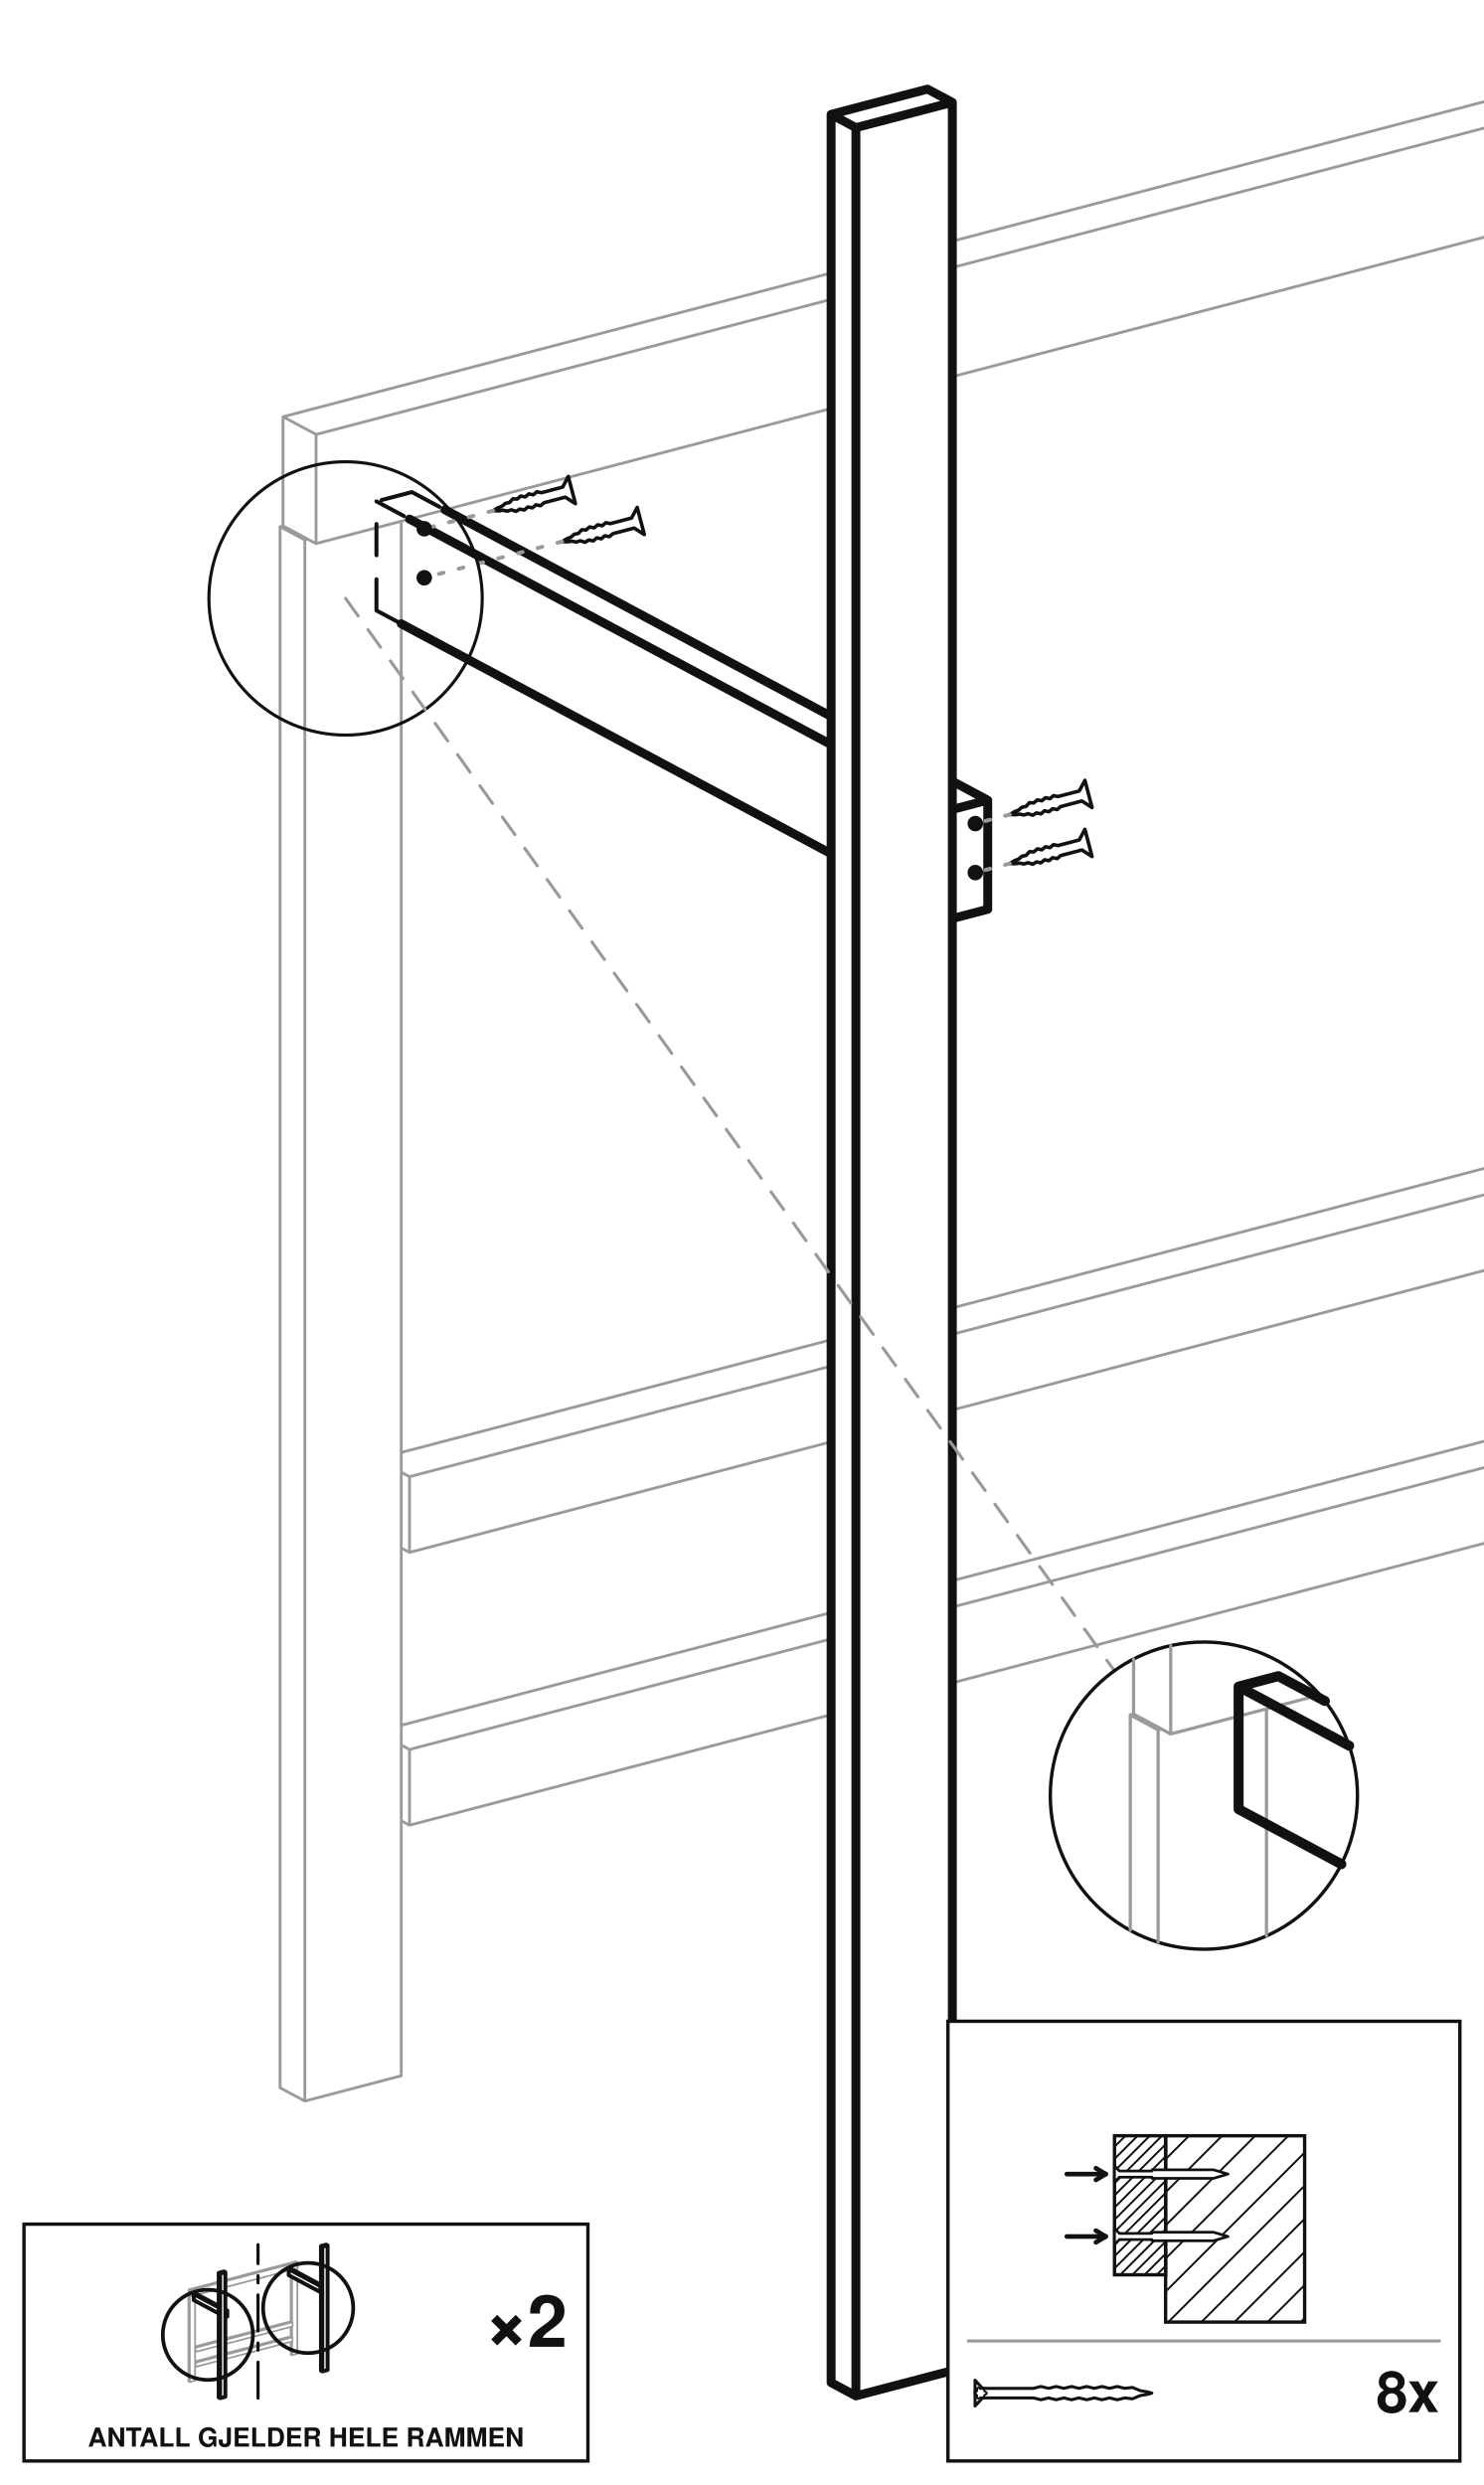
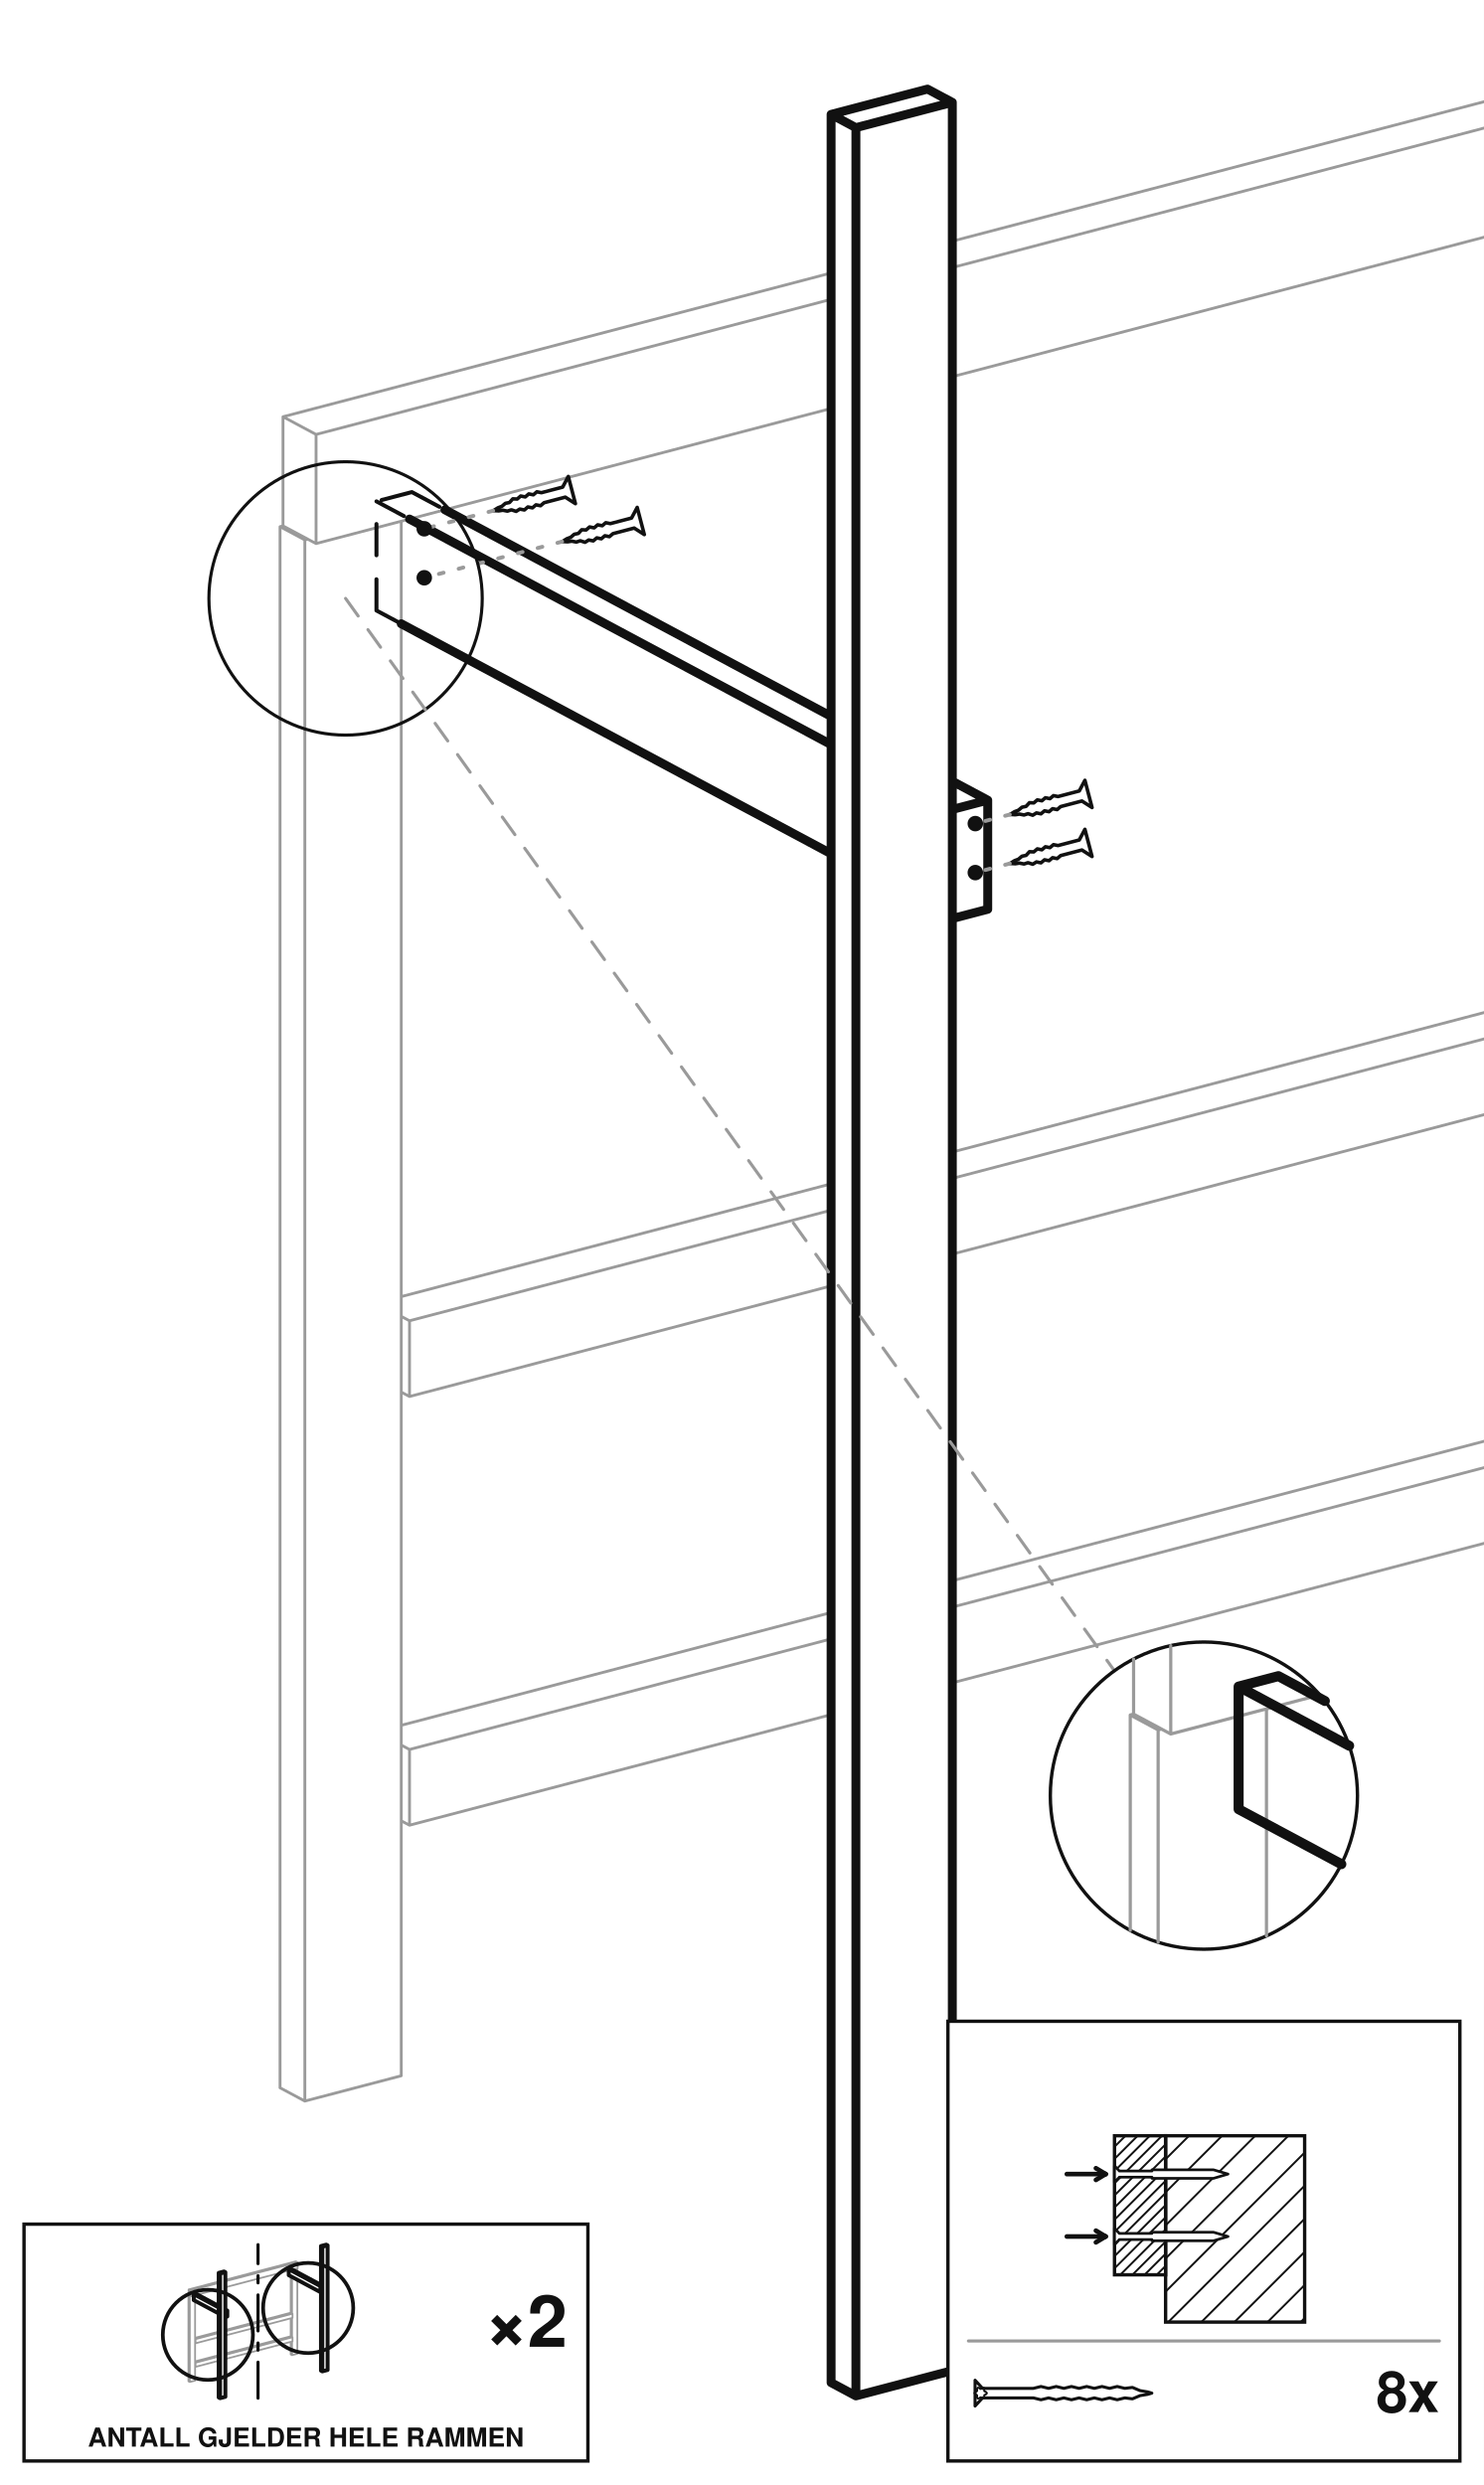
<svg xmlns="http://www.w3.org/2000/svg" viewBox="-1288 -708.58 1235.62 2069.17">
  <rect x="-1288" y="-708.58" width="1235.62" height="2069.17" fill="#ffffff" />
-   <path d="M495.02,347.96 L522.56,362.69 M522.56,425.74 L522.56,362.69 M-953.89,744.48 L-947,748.16 M-947,811.21 L-947,748.16 M-953.89,807.53 L-947,811.21 M495.02,347.96 L-495.02,607.65 M-595.95,634.13 L-953.89,728.01 M522.56,425.74 L-495.02,692.65 M-595.95,719.13 L-947,811.21 M522.56,362.69 L-495.02,629.6 M-595.95,656.08 L-947,748.16 M595.95,613.33 L595.95,-508.21 M595.95,-622.58 L595.95,-681.1 M495.02,623.34 L495.02,432.96 M495.02,347.96 L495.02,205.8 M495.02,120.8 L495.02,-562.2 M515.67,634.38 L515.67,427.54 M515.67,359.01 L515.67,200.38 M515.67,131.85 L515.67,-551.15 M495.02,623.34 L515.67,634.38 M595.95,613.33 L515.67,634.38 M-953.89,1019.85 L-953.89,-274.57 M-1054.81,1029.86 L-1054.81,-270.05 M-1054.81,-270.05 L-1034.16,-259 M-1034.16,1040.91 L-1034.16,-259 M-1054.81,1029.86 L-1034.16,1040.91 M-1052.35,-270.7 L-1054.81,-270.05 M-953.89,1019.85 L-1034.16,1040.91 M-1031.71,-259.65 L-1034.16,-259 M495.02,120.8 L522.56,135.53 M522.56,198.58 L522.56,135.53 M-953.89,517.32 L-947,521 M-947,584.05 L-947,521 M-953.89,580.37 L-947,584.05 M495.02,120.8 L-495.02,380.49 M-595.95,406.97 L-953.89,500.85 M522.56,198.58 L-495.02,465.49 M-595.95,491.97 L-947,584.05 M522.56,135.53 L-495.02,402.44 M-595.95,428.92 L-947,521 M572.84,-787.85 L600.38,-773.12 M600.38,-682.26 L600.38,-773.12 M-1052.35,-270.7 L-1052.35,-361.56 M-1052.35,-361.56 L-1024.82,-346.83 M-1024.82,-255.97 L-1024.82,-346.83 M-1052.35,-270.7 L-1024.82,-255.97 M572.84,-787.85 L-495.02,-507.75 M-595.95,-481.28 L-1052.35,-361.56 M600.38,-682.26 L-495.02,-394.93 M-595.95,-368.46 L-1024.82,-255.97 M600.38,-773.12 L-495.02,-485.8 M-595.95,-459.32 L-1024.82,-346.83" fill="none" stroke="#9a9a9a" stroke-width="2.37" stroke-linecap="round" stroke-linejoin="round" />
+   <path d="M495.02,347.96 L522.56,362.69 M522.56,425.74 L522.56,362.69 M-953.89,744.48 L-947,748.16 M-947,811.21 L-947,748.16 M-953.89,807.53 L-947,811.21 M495.02,347.96 L-495.02,607.65 M-595.95,634.13 L-953.89,728.01 M522.56,425.74 L-495.02,692.65 M-595.95,719.13 L-947,811.21 M522.56,362.69 L-495.02,629.6 M-595.95,656.08 L-947,748.16 M595.95,613.33 L595.95,-508.21 M595.95,-622.58 L595.95,-681.1 M495.02,623.34 L495.02,432.96 M495.02,347.96 L495.02,76 M495.02,-9 L495.02,-562.2 M515.67,634.38 L515.67,427.54 M515.67,359.01 L515.67,70.58 M515.67,2.04 L515.67,-551.15 M495.02,623.34 L515.67,634.38 M595.95,613.33 L515.67,634.38 M-953.89,1019.85 L-953.89,-274.57 M-1054.81,1029.86 L-1054.81,-270.05 M-1054.81,-270.05 L-1034.16,-259 M-1034.16,1040.91 L-1034.16,-259 M-1054.81,1029.86 L-1034.16,1040.91 M-1052.35,-270.7 L-1054.81,-270.05 M-953.89,1019.85 L-1034.16,1040.91 M-1031.71,-259.65 L-1034.16,-259 M495.02,-9 L522.56,5.72 M522.56,68.77 L522.56,5.72 M-953.89,387.51 L-947,391.19 M-947,454.24 L-947,391.19 M-953.89,450.56 L-947,454.24 M495.02,-9 L-495.02,250.69 M-595.95,277.16 L-953.89,371.05 M522.56,68.77 L-495.02,335.69 M-595.95,362.16 L-947,454.24 M522.56,5.72 L-495.02,272.64 M-595.95,299.11 L-947,391.19 M572.84,-787.85 L600.38,-773.12 M600.38,-682.26 L600.38,-773.12 M-1052.35,-270.7 L-1052.35,-361.56 M-1052.35,-361.56 L-1024.82,-346.83 M-1024.82,-255.97 L-1024.82,-346.83 M-1052.35,-270.7 L-1024.82,-255.97 M572.84,-787.85 L-495.02,-507.75 M-595.95,-481.28 L-1052.35,-361.56 M600.38,-682.26 L-495.02,-394.93 M-595.95,-368.46 L-1024.82,-255.97 M600.38,-773.12 L-495.02,-485.8 M-595.95,-459.32 L-1024.82,-346.83" fill="none" stroke="#9a9a9a" stroke-width="2.37" stroke-linecap="round" stroke-linejoin="round" />
  <path d="M1034.16,-1040.91 L1054.81,-1029.86 M1054.81,858.81 L1054.81,-1029.86 M953.89,868.82 L953.89,-323.76 M953.89,-431.09 L953.89,-1019.85 M953.89,-1019.85 L974.53,-1008.8 M974.53,879.87 L974.53,-1008.8 M953.89,868.82 L974.53,879.87 M1034.16,-1040.91 L953.89,-1019.85 M1054.81,858.81 L974.53,879.87 M1054.81,-1029.86 L974.53,-1008.8 M-515.67,-634.38 L-495.02,-623.34 M-495.02,1265.34 L-495.02,-623.34 M-595.95,1275.35 L-595.95,-613.33 M-595.95,-613.33 L-575.3,-602.28 M-575.3,1286.4 L-575.3,-602.28 M-595.95,1275.35 L-575.3,1286.4 M-515.67,-634.38 L-595.95,-613.33 M-495.02,1265.34 L-575.3,1286.4 M-495.02,-623.34 L-575.3,-602.28 M495.02,-676.58 L974.53,-420.04 M974.53,-329.18 L974.53,-420.04 M465.53,-577.98 L465.53,-668.84 M465.53,-668.84 L945.04,-412.31 M945.04,-321.44 L945.04,-412.31 M465.53,-577.98 L945.04,-321.44 M495.02,-676.58 L465.53,-668.84 M974.53,-329.18 L945.04,-321.44 M974.53,-420.04 L945.04,-412.31 M-945.04,-298.84 L-595.95,-112.08 M-495.02,-58.09 L-465.53,-42.31 M-465.53,48.56 L-465.53,-42.31 M-974.53,-200.24 L-974.53,-291.11 M-974.53,-291.11 L-595.95,-88.57 M-495.02,56.29 L-495.02,-34.57 M-974.53,-200.24 L-595.95,2.3 M-945.04,-298.84 L-974.53,-291.11 M-465.53,48.56 L-495.02,56.29 M-465.53,-42.31 L-495.02,-34.57" fill="none" stroke="#111111" stroke-width="3.34" stroke-linecap="round" stroke-linejoin="round" stroke-dasharray="26 20" />
  <path d="M1034.16,-1040.91 L1054.81,-1029.86 M1054.81,858.81 L1054.81,-1029.86 M953.89,868.82 L953.89,-323.76 M953.89,-431.09 L953.89,-1019.85 M953.89,-1019.85 L974.53,-1008.8 M974.53,879.87 L974.53,-1008.8 M953.89,868.82 L974.53,879.87 M1034.16,-1040.91 L953.89,-1019.85 M1054.81,858.81 L974.53,879.87 M1054.81,-1029.86 L974.53,-1008.8 M-515.67,-634.38 L-495.02,-623.34 M-495.02,1265.34 L-495.02,-623.34 M-595.95,1275.35 L-595.95,-613.33 M-595.95,-613.33 L-575.3,-602.28 M-575.3,1286.4 L-575.3,-602.28 M-595.95,1275.35 L-575.3,1286.4 M-515.67,-634.38 L-595.95,-613.33 M-495.02,1265.34 L-575.3,1286.4 M-495.02,-623.34 L-575.3,-602.28 M522.56,-661.85 L974.53,-420.04 M974.53,-329.18 L974.53,-420.04 M465.53,-577.98 L465.53,-646.89 M493.07,-654.11 L945.04,-412.31 M945.04,-321.44 L945.04,-412.31 M465.53,-577.98 L945.04,-321.44 M974.53,-329.18 L945.04,-321.44 M974.53,-420.04 L945.04,-412.31 M-917.51,-284.11 L-595.95,-112.08 M-495.02,-58.09 L-465.53,-42.31 M-465.53,48.56 L-465.53,-42.31 M-947,-276.38 L-595.95,-88.57 M-495.02,56.29 L-495.02,-34.57 M-953.89,-189.2 L-595.95,2.3 M-465.53,48.56 L-495.02,56.29 M-465.53,-42.31 L-495.02,-34.57" fill="none" stroke="#111111" stroke-width="7.42" stroke-linecap="round" stroke-linejoin="round" />
  <rect x="-498.67" y="974.46" width="426.29" height="366.13" rx="0" fill="#ffffff" stroke="#111111" stroke-width="2.82" />
  <rect x="-317.42" y="1069.79" width="115.78" height="155.15" rx="0" fill="#ffffff" stroke="#111111" stroke-width="2.82" />
  <path d="M-317.42,1089.29 L-297.92,1069.79 M-317.42,1116.86 L-270.36,1069.79 M-317.42,1144.43 L-242.79,1069.79 M-317.42,1171.99 L-215.22,1069.79 M-317.42,1199.56 L-201.64,1083.78 M-315.23,1224.94 L-201.64,1111.35 M-287.67,1224.94 L-201.64,1138.91 M-260.1,1224.94 L-201.64,1166.48 M-232.53,1224.94 L-201.64,1194.05 M-204.97,1224.94 L-201.64,1221.61" fill="none" stroke="#111111" stroke-width="1.63" />
  <rect x="-359.96" y="1069.79" width="42.53" height="115.78" rx="0" fill="#ffffff" stroke="#111111" stroke-width="2.82" />
  <path d="M-359.96,1078.94 L-350.81,1069.79 M-359.96,1089.07 L-340.68,1069.79 M-359.96,1099.2 L-330.55,1069.79 M-359.96,1109.32 L-320.43,1069.79 M-359.96,1119.45 L-317.42,1076.92 M-359.96,1129.58 L-317.42,1087.04 M-359.96,1139.7 L-317.42,1097.17 M-359.96,1149.83 L-317.42,1107.3 M-359.96,1159.96 L-317.42,1117.42 M-359.96,1170.08 L-317.42,1127.55 M-359.96,1180.21 L-317.42,1137.68 M-355.19,1185.57 L-317.42,1147.8 M-345.07,1185.57 L-317.42,1157.93 M-334.94,1185.57 L-317.42,1168.06 M-324.81,1185.57 L-317.42,1178.18" fill="none" stroke="#111111" stroke-width="1.63" />
  <path d="M-359.96,1160.59 L-355.94,1156.23 L-328.79,1156.23 L-328.79,1157.22 L-277.49,1157.22 L-265.44,1153.67 L-277.49,1150.13 L-328.79,1150.13 L-328.79,1151.12 L-355.94,1151.12 L-359.96,1146.76 Z" fill="#ffffff" stroke="#111111" stroke-width="2.26" stroke-linejoin="round" />
  <path d="M-399.65,1153.67 L-367.36,1153.67" fill="none" stroke="#111111" stroke-width="3.9" stroke-linecap="round" />
  <path d="M-367.36,1153.67 L-375.44,1148.81" fill="none" stroke="#111111" stroke-width="3.9" stroke-linecap="round" />
  <path d="M-367.36,1153.67 L-375.44,1158.53" fill="none" stroke="#111111" stroke-width="3.9" stroke-linecap="round" />
  <path d="M-359.96,1108.6 L-355.94,1104.24 L-328.79,1104.24 L-328.79,1105.23 L-277.49,1105.23 L-265.44,1101.69 L-277.49,1098.15 L-328.79,1098.15 L-328.79,1099.14 L-355.94,1099.14 L-359.96,1094.78 Z" fill="#ffffff" stroke="#111111" stroke-width="2.26" stroke-linejoin="round" />
  <path d="M-399.65,1101.69 L-367.36,1101.69" fill="none" stroke="#111111" stroke-width="3.9" stroke-linecap="round" />
  <path d="M-367.36,1101.69 L-375.44,1096.83" fill="none" stroke="#111111" stroke-width="3.9" stroke-linecap="round" />
  <path d="M-367.36,1101.69 L-375.44,1106.55" fill="none" stroke="#111111" stroke-width="3.9" stroke-linecap="round" />
  <path d="M-481.61,1240.66 L-89.45,1240.66" fill="none" stroke="#9a9a9a" stroke-width="2.6" stroke-linecap="round" />
  <svg x="-481.61" y="1256.49" width="158.25" height="55.2" viewBox="0 0 344 120" preserveAspectRatio="xMidYMid meet">
    <g fill="none" stroke="#111" stroke-width="5.5" stroke-linecap="round" stroke-linejoin="round">
      <g transform="scale(4) translate(3 15)" stroke-width="1.38">
        <path d="M 0 -5.85 L 3.39 -2.16 L 26.38 -2.16 L 26.38 -2.16 L 29.83 -3 L 33.28 -2.16 L 36.73 -3 L 40.18 -2.16 L 43.63 -3 L 47.08 -2.16 L 50.53 -3 L 53.98 -2.16 L 57.43 -3 L 60.88 -2.16 L 64.33 -3 L 67.78 -2.16 L 71.23 -2.58 L 74.68 -1.13 L 78.13 -0.55 L 80 0 L 80 0 L 80 0 L 78.13 0.55 L 74.68 1.13 L 71.23 2.58 L 67.78 2.16 L 64.33 3 L 60.88 2.16 L 57.43 3 L 53.98 2.16 L 50.53 3 L 47.08 2.16 L 43.63 3 L 40.18 2.16 L 36.73 3 L 33.28 2.16 L 29.83 3 L 26.38 2.16 L 26.38 2.16 L 3.39 2.16 L 0 5.85 Z" />
        <path d="M 5.35 0 L 5.07 0.45 L 4.52 0.72 L 4.16 0.94 L 4.15 1.35 L 4.19 1.97 L 3.94 2.43 L 3.42 2.42 L 2.91 2.07 L 2.54 1.87 L 2.17 2.07 L 1.66 2.42 L 1.14 2.43 L 0.89 1.97 L 0.93 1.35 L 0.92 0.94 L 0.56 0.72 L 0.01 0.45 L -0.27 0 L 0.01 -0.45 L 0.56 -0.72 L 0.92 -0.94 L 0.93 -1.35 L 0.89 -1.97 L 1.14 -2.43 L 1.66 -2.42 L 2.17 -2.07 L 2.54 -1.87 L 2.91 -2.07 L 3.42 -2.42 L 3.94 -2.43 L 4.19 -1.97 L 4.15 -1.35 L 4.16 -0.94 L 4.52 -0.72 L 5.07 -0.45 Z" stroke-width="0.88" />
      </g>
    </g>
  </svg>
  <text x="-89.45" y="1299.87" font-family="Helvetica, Arial, sans-serif" font-size="47.32" font-weight="bold" text-anchor="end" fill="#111111">8x</text>
  <path d="M-814.79,-311.84 L-819.48,-302.98 L-837.17,-298.34 L-837.17,-298.34 L-840.96,-299.08 L-843.89,-296.58 L-847.68,-297.32 L-850.62,-294.81 L-854.41,-295.56 L-857.34,-293.05 L-860.98,-293.21 L-863.77,-290.15 L-867.18,-289.47 L-870.12,-286.97 L-873.38,-285.73 L-876.47,-283.78 L-877.35,-283.33 L-877.35,-283.33 L-877.35,-283.33 L-876.36,-283.38 L-872.72,-283.2 L-869.27,-283.72 L-865.48,-282.98 L-862.17,-284.06 L-858.24,-282.77 L-855.15,-284.69 L-851.36,-283.95 L-848.43,-286.45 L-844.64,-285.71 L-841.7,-288.22 L-837.92,-287.48 L-834.98,-289.98 L-834.98,-289.98 L-817.29,-294.62 L-808.85,-289.21 Z" fill="#ffffff" stroke="#111111" stroke-width="2.97" stroke-linejoin="round" />
  <path d="M-877.35,-283.33 L-934.72,-268.29" fill="none" stroke="#9a9a9a" stroke-width="3.26" stroke-linecap="round" stroke-dasharray="4 13" />
  <circle cx="-934.72" cy="-268.29" r="6.46" fill="#111111" />
  <path d="M-757.42,-286.09 L-762.11,-277.23 L-779.8,-272.59 L-779.8,-272.59 L-783.59,-273.33 L-786.53,-270.83 L-790.31,-271.57 L-793.25,-269.06 L-797.04,-269.81 L-799.97,-267.3 L-803.61,-267.46 L-806.4,-264.4 L-809.81,-263.72 L-812.75,-261.22 L-816.01,-259.98 L-819.1,-258.03 L-819.98,-257.59 L-819.98,-257.59 L-819.98,-257.59 L-818.99,-257.63 L-815.35,-257.45 L-811.9,-257.97 L-808.11,-257.24 L-804.8,-258.31 L-800.87,-257.02 L-797.78,-258.94 L-793.99,-258.2 L-791.06,-260.71 L-787.27,-259.96 L-784.33,-262.47 L-780.55,-261.73 L-777.61,-264.23 L-777.61,-264.23 L-759.92,-268.87 L-751.48,-263.46 Z" fill="#ffffff" stroke="#111111" stroke-width="2.97" stroke-linejoin="round" />
  <path d="M-819.98,-257.59 L-934.72,-227.49" fill="none" stroke="#9a9a9a" stroke-width="3.26" stroke-linecap="round" stroke-dasharray="4 13" />
  <circle cx="-934.72" cy="-227.49" r="6.46" fill="#111111" />
  <path d="M-384.61,-58.83 L-389.31,-49.97 L-407,-45.33 L-407,-45.33 L-410.78,-46.07 L-413.72,-43.56 L-417.51,-44.31 L-420.44,-41.8 L-424.23,-42.54 L-427.16,-40.04 L-430.8,-40.2 L-433.59,-37.14 L-437,-36.45 L-439.94,-33.95 L-443.21,-32.71 L-446.29,-30.77 L-447.17,-30.32 L-447.17,-30.32 L-447.17,-30.32 L-446.19,-30.37 L-442.54,-30.19 L-439.09,-30.71 L-435.3,-29.97 L-431.99,-31.05 L-428.06,-29.76 L-424.97,-31.68 L-421.18,-30.94 L-418.25,-33.44 L-414.46,-32.7 L-411.53,-35.21 L-407.74,-34.46 L-404.8,-36.97 L-404.8,-36.97 L-387.11,-41.61 L-378.67,-36.19 Z" fill="#ffffff" stroke="#111111" stroke-width="2.97" stroke-linejoin="round" />
  <path d="M-447.17,-30.32 L-475.86,-22.8" fill="none" stroke="#9a9a9a" stroke-width="3.26" stroke-linecap="round" stroke-dasharray="4 13" />
  <circle cx="-475.86" cy="-22.8" r="6.46" fill="#111111" />
  <path d="M-384.61,-18.03 L-389.31,-9.17 L-407,-4.53 L-407,-4.53 L-410.78,-5.27 L-413.72,-2.77 L-417.51,-3.51 L-420.44,-1 L-424.23,-1.75 L-427.16,0.76 L-430.8,0.6 L-433.59,3.66 L-437,4.34 L-439.94,6.84 L-443.21,8.08 L-446.29,10.03 L-447.17,10.47 L-447.17,10.47 L-447.17,10.47 L-446.19,10.43 L-442.54,10.61 L-439.09,10.09 L-435.3,10.82 L-431.99,9.75 L-428.06,11.04 L-424.97,9.12 L-421.18,9.86 L-418.25,7.35 L-414.46,8.1 L-411.53,5.59 L-407.74,6.33 L-404.8,3.83 L-404.8,3.83 L-387.11,-0.81 L-378.67,4.6 Z" fill="#ffffff" stroke="#111111" stroke-width="2.97" stroke-linejoin="round" />
  <path d="M-447.17,10.47 L-475.86,18" fill="none" stroke="#9a9a9a" stroke-width="3.26" stroke-linecap="round" stroke-dasharray="4 13" />
  <circle cx="-475.86" cy="18" r="6.46" fill="#111111" />
  <circle cx="-1000.25" cy="-210.3" r="113.8" fill="none" stroke="#111111" stroke-width="2.6" />
  <path d="M-1000.25,-210.3 L-285.53,786.57" fill="none" stroke="#9a9a9a" stroke-width="2.6" stroke-linecap="round" stroke-dasharray="18 14" />
  <circle cx="-285.53" cy="786.57" r="127.89" fill="#ffffff" stroke="#111111" stroke-width="2.82" />
  <path d="M-233.42,903.36 L-233.42,714.35 M-346.84,898.8 L-346.84,719.43 M-346.84,719.43 L-323.63,731.84 M-323.63,908.65 L-323.63,731.84 M-344.07,718.7 L-346.84,719.43 M-320.87,731.12 L-323.63,731.84 M-344.07,718.7 L-344.07,672.87 M-313.14,735.25 L-313.14,661.7 M-344.07,718.7 L-313.14,735.25 M-188.99,702.69 L-313.14,735.25" fill="none" stroke="#9a9a9a" stroke-width="2.67" stroke-linecap="round" stroke-linejoin="round" />
  <path d="M-223.49,687.07 L-184.8,707.77 M-256.62,797.87 L-256.62,695.76 M-256.62,695.76 L-164.58,745.01 M-256.62,797.87 L-171.08,843.64 M-223.49,687.07 L-256.62,695.76" fill="none" stroke="#111111" stroke-width="8.34" stroke-linecap="round" stroke-linejoin="round" />
  <rect x="-1268" y="1143.39" width="469.54" height="197.21" rx="0" fill="#ffffff" stroke="#111111" stroke-width="2.82" />
-   <path d="M-1045.95,1236.76 L-1044.44,1237.56 M-1044.44,1241.03 L-1044.44,1237.56 M-1125.55,1258.54 L-1125.17,1258.74 M-1125.17,1262.21 L-1125.17,1258.74 M-1125.55,1262 L-1125.17,1262.21 M-1045.95,1236.76 L-1100.34,1251.02 M-1105.89,1252.48 L-1125.55,1257.63 M-1044.44,1241.03 L-1100.34,1255.69 M-1105.89,1257.15 L-1125.17,1262.21 M-1044.44,1237.56 L-1100.34,1252.23 M-1105.89,1253.68 L-1125.17,1258.74 M-1040.41,1251.33 L-1040.41,1189.72 M-1040.41,1183.43 L-1040.41,1180.22 M-1045.95,1251.88 L-1045.95,1241.43 M-1045.95,1236.76 L-1045.95,1228.95 M-1045.95,1224.28 L-1045.95,1186.75 M-1044.82,1252.49 L-1044.82,1241.13 M-1044.82,1237.36 L-1044.82,1228.65 M-1044.82,1224.88 L-1044.82,1187.36 M-1045.95,1251.88 L-1044.82,1252.49 M-1040.41,1251.33 L-1044.82,1252.49 M-1125.55,1273.67 L-1125.55,1202.55 M-1131.1,1274.22 L-1131.1,1202.8 M-1131.1,1202.8 L-1129.96,1203.41 M-1129.96,1274.83 L-1129.96,1203.41 M-1131.1,1274.22 L-1129.96,1274.83 M-1130.96,1202.77 L-1131.1,1202.8 M-1125.55,1273.67 L-1129.96,1274.83 M-1129.83,1203.37 L-1129.96,1203.41 M-1045.95,1224.28 L-1044.44,1225.08 M-1044.44,1228.55 L-1044.44,1225.08 M-1125.55,1246.06 L-1125.17,1246.26 M-1125.17,1249.73 L-1125.17,1246.26 M-1125.55,1249.52 L-1125.17,1249.73 M-1045.95,1224.28 L-1100.34,1238.54 M-1105.89,1240 L-1125.55,1245.16 M-1044.44,1228.55 L-1100.34,1243.21 M-1105.89,1244.67 L-1125.17,1249.73 M-1044.44,1225.08 L-1100.34,1239.75 M-1105.89,1241.2 L-1125.17,1246.26 M-1041.68,1174.35 L-1040.16,1175.16 M-1040.16,1180.16 L-1040.16,1175.16 M-1130.96,1202.77 L-1130.96,1197.77 M-1130.96,1197.77 L-1129.45,1198.58 M-1129.45,1203.58 L-1129.45,1198.58 M-1130.96,1202.77 L-1129.45,1203.58 M-1041.68,1174.35 L-1100.34,1189.74 M-1105.89,1191.2 L-1130.96,1197.77 M-1040.16,1180.16 L-1100.34,1195.94 M-1105.89,1197.4 L-1129.45,1203.58 M-1040.16,1175.16 L-1100.34,1190.95 M-1105.89,1192.4 L-1129.45,1198.58" fill="none" stroke="#9a9a9a" stroke-width="1.48" stroke-linecap="round" stroke-linejoin="round" />
+   <path d="M-1045.95,1236.76 L-1044.44,1237.56 M-1044.44,1241.03 L-1044.44,1237.56 M-1125.55,1258.54 L-1125.17,1258.74 M-1125.17,1262.21 L-1125.17,1258.74 M-1125.55,1262 L-1125.17,1262.21 M-1045.95,1236.76 L-1100.34,1251.02 M-1105.89,1252.48 L-1125.55,1257.63 M-1044.44,1241.03 L-1100.34,1255.69 M-1105.89,1257.15 L-1125.17,1262.21 M-1044.44,1237.56 L-1100.34,1252.23 M-1105.89,1253.68 L-1125.17,1258.74 M-1040.41,1251.33 L-1040.41,1189.72 M-1040.41,1183.43 L-1040.41,1180.22 M-1045.95,1251.88 L-1045.95,1241.43 M-1045.95,1236.76 L-1045.95,1221.81 M-1045.95,1217.14 L-1045.95,1186.75 M-1044.82,1252.49 L-1044.82,1241.13 M-1044.82,1237.36 L-1044.82,1221.52 M-1044.82,1217.75 L-1044.82,1187.36 M-1045.95,1251.88 L-1044.82,1252.49 M-1040.41,1251.33 L-1044.82,1252.49 M-1125.55,1273.67 L-1125.55,1202.55 M-1131.1,1274.22 L-1131.1,1202.8 M-1131.1,1202.8 L-1129.96,1203.41 M-1129.96,1274.83 L-1129.96,1203.41 M-1131.1,1274.22 L-1129.96,1274.83 M-1130.96,1202.77 L-1131.1,1202.8 M-1125.55,1273.67 L-1129.96,1274.83 M-1129.83,1203.37 L-1129.96,1203.41 M-1045.95,1217.14 L-1044.44,1217.95 M-1044.44,1221.42 L-1044.44,1217.95 M-1125.55,1238.93 L-1125.17,1239.13 M-1125.17,1242.59 L-1125.17,1239.13 M-1125.55,1242.39 L-1125.17,1242.59 M-1045.95,1217.14 L-1100.34,1231.41 M-1105.89,1232.87 L-1125.55,1238.02 M-1044.44,1221.42 L-1100.34,1236.08 M-1105.89,1237.54 L-1125.17,1242.59 M-1044.44,1217.95 L-1100.34,1232.62 M-1105.89,1234.07 L-1125.17,1239.13 M-1041.68,1174.35 L-1040.16,1175.16 M-1040.16,1180.16 L-1040.16,1175.16 M-1130.96,1202.77 L-1130.96,1197.77 M-1130.96,1197.77 L-1129.45,1198.58 M-1129.45,1203.58 L-1129.45,1198.58 M-1130.96,1202.77 L-1129.45,1203.58 M-1041.68,1174.35 L-1100.34,1189.74 M-1105.89,1191.2 L-1130.96,1197.77 M-1040.16,1180.16 L-1100.34,1195.94 M-1105.89,1197.4 L-1129.45,1203.58 M-1040.16,1175.16 L-1100.34,1190.95 M-1105.89,1192.4 L-1129.45,1198.58" fill="none" stroke="#9a9a9a" stroke-width="1.48" stroke-linecap="round" stroke-linejoin="round" />
  <path d="M-1016.33,1160.45 L-1015.2,1161.06 M-1015.2,1264.82 L-1015.2,1161.06 M-1020.74,1265.37 L-1020.74,1199.85 M-1020.74,1193.96 L-1020.74,1161.61 M-1020.74,1161.61 L-1019.61,1162.22 M-1019.61,1265.98 L-1019.61,1162.22 M-1020.74,1265.37 L-1019.61,1265.98 M-1016.33,1160.45 L-1020.74,1161.61 M-1015.2,1264.82 L-1019.61,1265.98 M-1015.2,1161.06 L-1019.61,1162.22 M-1101.48,1182.79 L-1100.34,1183.39 M-1100.34,1287.16 L-1100.34,1183.39 M-1105.89,1287.7 L-1105.89,1183.94 M-1105.89,1183.94 L-1104.75,1184.55 M-1104.75,1288.31 L-1104.75,1184.55 M-1105.89,1287.7 L-1104.75,1288.31 M-1101.48,1182.79 L-1105.89,1183.94 M-1100.34,1287.16 L-1104.75,1288.31 M-1100.34,1183.39 L-1104.75,1184.55 M-1045.95,1180.47 L-1019.61,1194.56 M-1019.61,1199.55 L-1019.61,1194.56 M-1047.57,1185.89 L-1047.57,1180.89 M-1047.57,1180.89 L-1021.23,1194.99 M-1021.23,1199.98 L-1021.23,1194.99 M-1047.57,1185.89 L-1021.23,1199.98 M-1045.95,1180.47 L-1047.57,1180.89 M-1019.61,1199.55 L-1021.23,1199.98 M-1019.61,1194.56 L-1021.23,1194.99 M-1125.07,1201.22 L-1105.89,1211.48 M-1100.34,1214.45 L-1098.72,1215.31 M-1098.72,1220.31 L-1098.72,1215.31 M-1126.69,1206.64 L-1126.69,1201.65 M-1126.69,1201.65 L-1105.89,1212.77 M-1100.34,1220.73 L-1100.34,1215.74 M-1126.69,1206.64 L-1105.89,1217.76 M-1125.07,1201.22 L-1126.69,1201.65 M-1098.72,1220.31 L-1100.34,1220.73 M-1098.72,1215.31 L-1100.34,1215.74" fill="none" stroke="#111111" stroke-width="3.26" stroke-linecap="round" stroke-linejoin="round" />
  <circle cx="-1114.91" cy="1235.55" r="37.53" fill="none" stroke="#111111" stroke-width="3.1" />
  <circle cx="-1031.38" cy="1213.21" r="37.53" fill="none" stroke="#111111" stroke-width="3.1" />
  <path d="M-1073.15,1288.31 L-1073.15,1160.45" fill="none" stroke="#111111" stroke-width="2.6" stroke-linecap="round" stroke-dasharray="30 10 6 10" />
  <text x="-815.53" y="1245.51" font-family="Helvetica, Arial, sans-serif" font-size="59.87" font-weight="bold" text-anchor="end" fill="#111111">×2</text>
  <text x="-1033.24" y="1328.65" font-family="Helvetica, Arial, sans-serif" font-size="21.83" font-weight="bold" text-anchor="middle" fill="#111111">ANTALL GJELDER HELE RAMMEN</text>
</svg>
